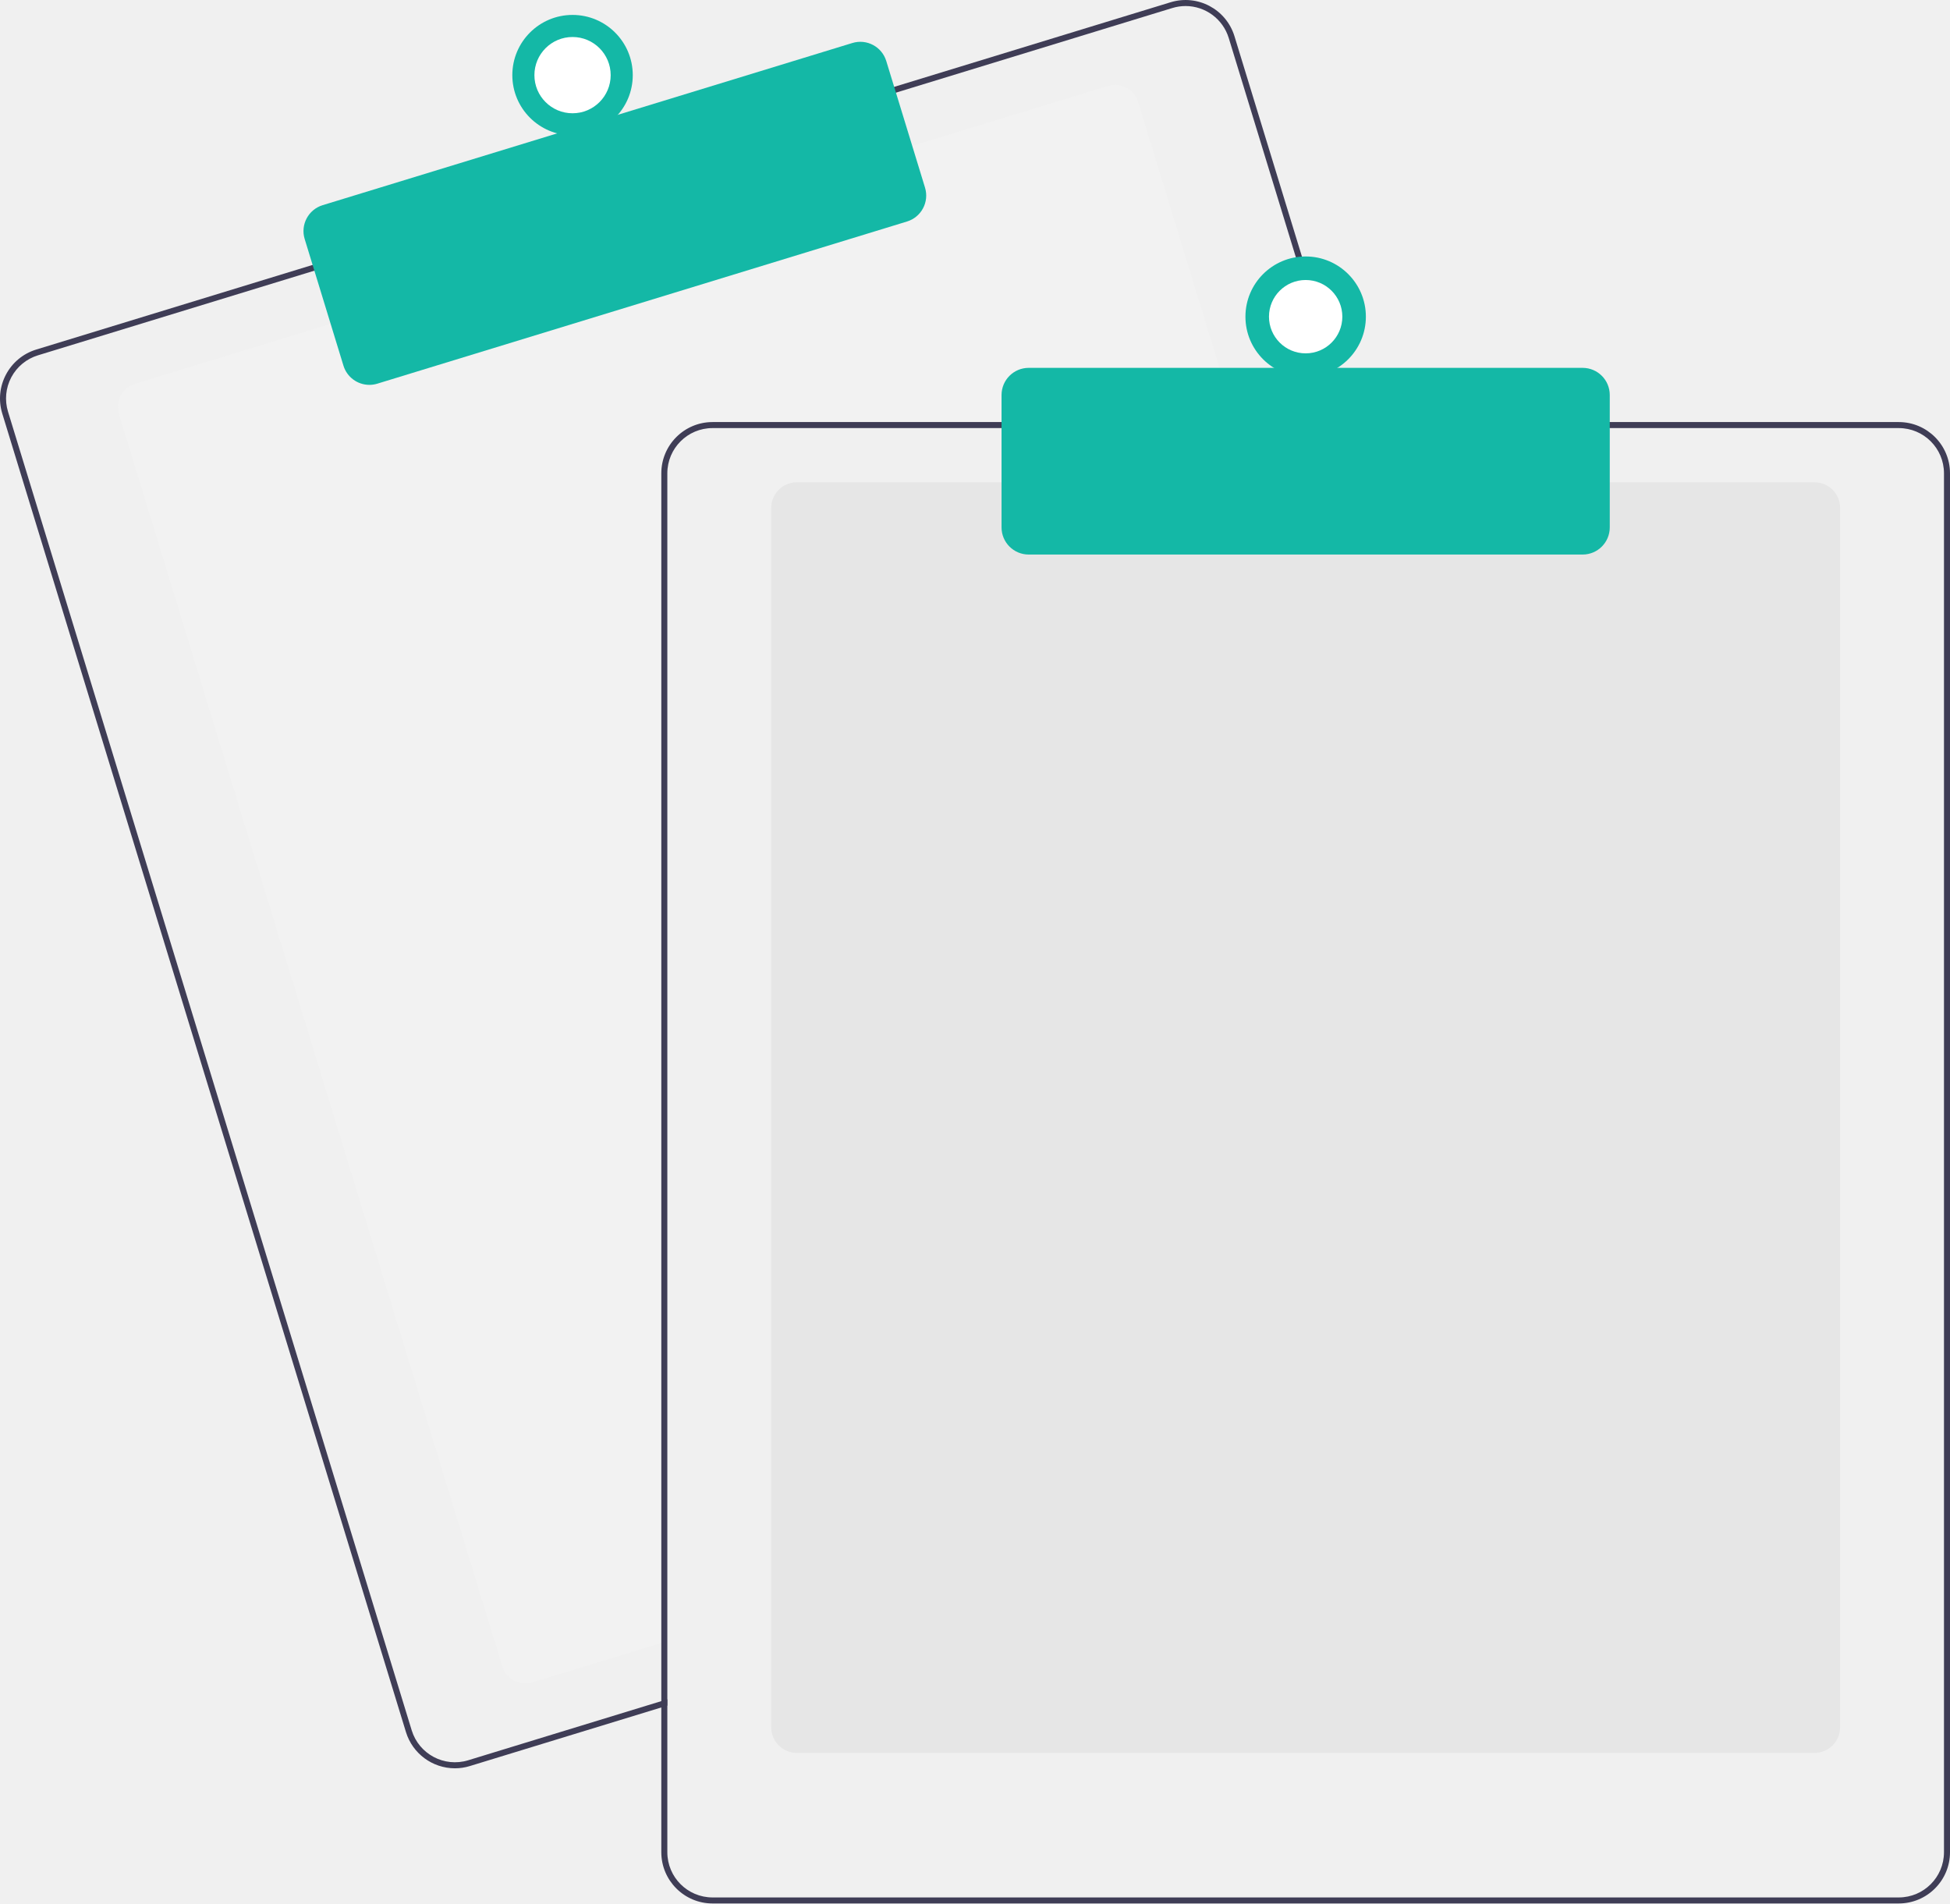
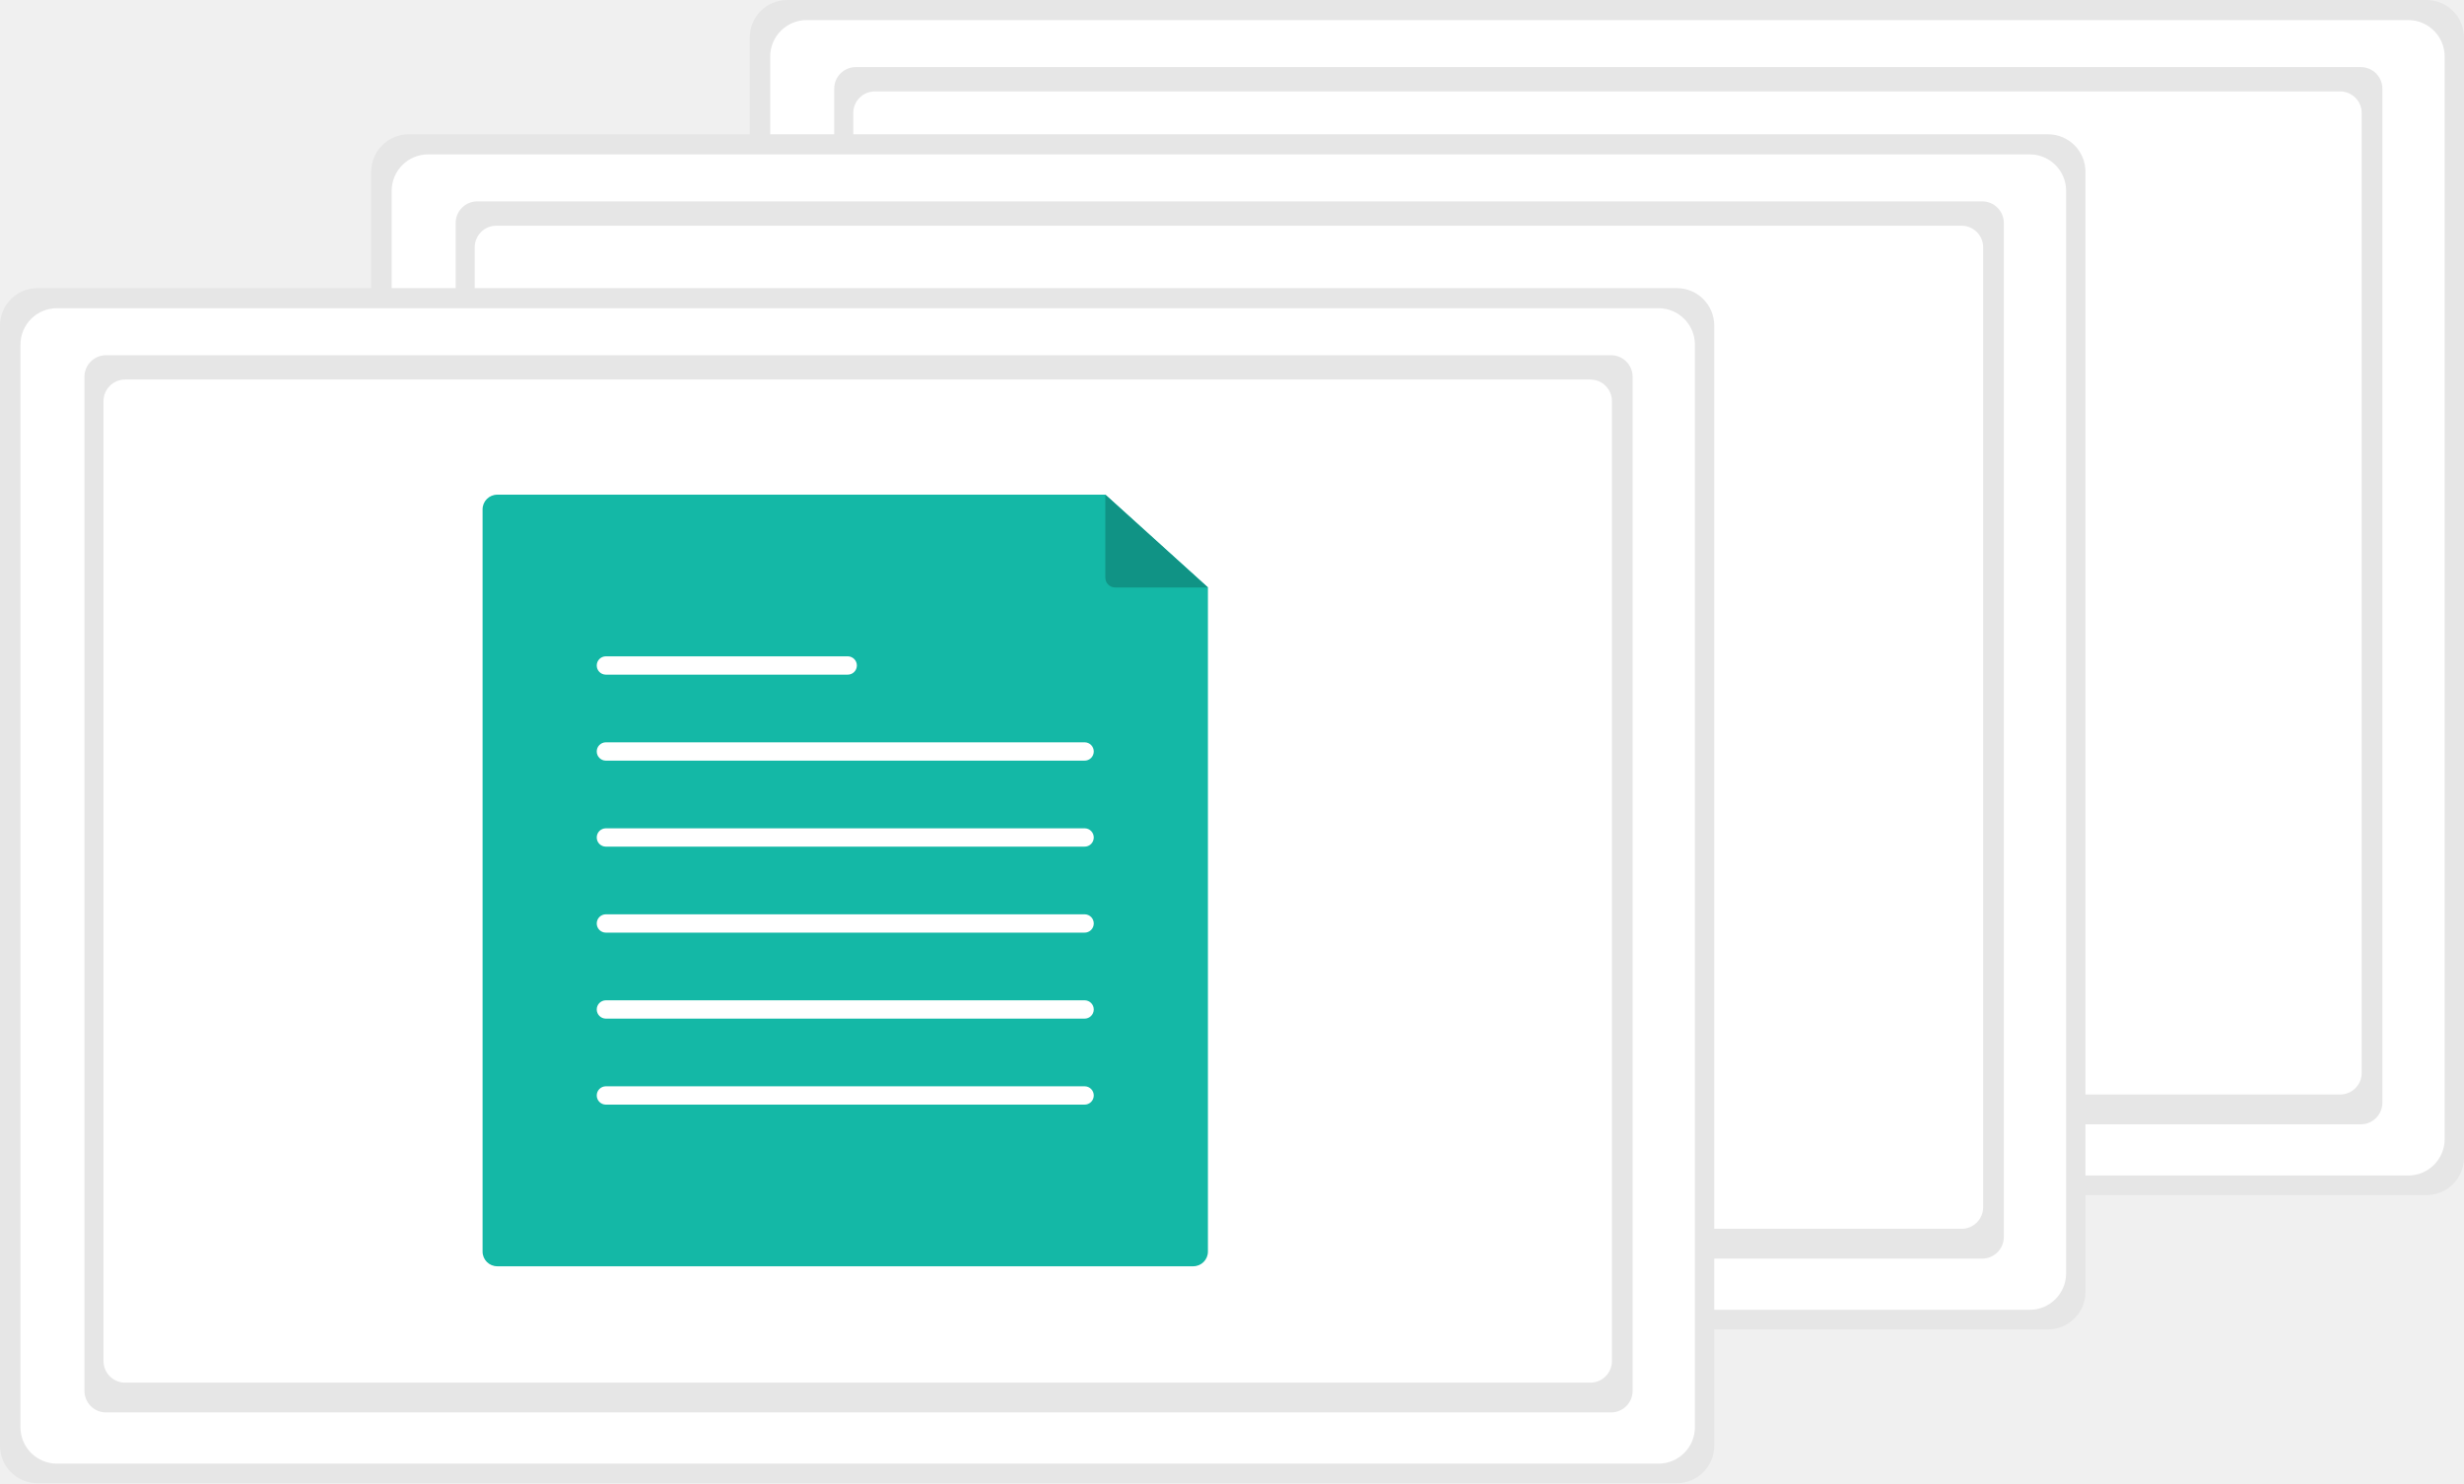
- <svg xmlns="http://www.w3.org/2000/svg" data-name="Layer 1" width="647.636" height="632.174" viewBox="0 0 647.636 632.174">
-   <path d="M687.328,276.087H512.818a15.018,15.018,0,0,0-15,15v387.85l-2,.61-42.81,13.11a8.007,8.007,0,0,1-9.99-5.31L315.678,271.397a8.003,8.003,0,0,1,5.31-9.99l65.97-20.2,191.25-58.54,65.97-20.2a7.989,7.989,0,0,1,9.99,5.3l32.55,106.32Z" transform="translate(-276.1819 -133.9131)" fill="#f2f2f2" />
-   <path d="M725.408,274.087l-39.23-128.14a16.994,16.994,0,0,0-21.23-11.28l-92.75,28.39L380.958,221.607l-92.75,28.4a17.015,17.015,0,0,0-11.28,21.23l134.08,437.93a17.027,17.027,0,0,0,16.26,12.03,16.789,16.789,0,0,0,4.97-.75l63.58-19.46,2-.62v-2.09l-2,.61-64.17,19.65a15.015,15.015,0,0,1-18.73-9.95l-134.07-437.94a14.979,14.979,0,0,1,9.95-18.73l92.75-28.4,191.24-58.54,92.75-28.4a15.156,15.156,0,0,1,4.41-.66,15.015,15.015,0,0,1,14.32,10.61l39.05,127.56.62,2h2.08Z" transform="translate(-276.1819 -133.9131)" fill="#3f3d56" />
-   <path d="M398.863,261.734a9.016,9.016,0,0,1-8.611-6.367l-12.88-42.072a8.999,8.999,0,0,1,5.971-11.24l175.939-53.864a9.009,9.009,0,0,1,11.241,5.971l12.88,42.072a9.01,9.01,0,0,1-5.971,11.241L401.492,261.339A8.976,8.976,0,0,1,398.863,261.734Z" transform="translate(-276.1819 -133.9131)" fill="#14b8a6" />
-   <circle cx="190.154" cy="24.955" r="20" fill="#14b8a6" />
-   <circle cx="190.154" cy="24.955" r="12.665" fill="#fff" />
-   <path d="M878.818,716.087h-338a8.51,8.51,0,0,1-8.5-8.5v-405a8.51,8.51,0,0,1,8.5-8.5h338a8.51,8.51,0,0,1,8.5,8.5v405A8.51,8.51,0,0,1,878.818,716.087Z" transform="translate(-276.1819 -133.9131)" fill="#e6e6e6" />
-   <path d="M723.318,274.087h-210.5a17.024,17.024,0,0,0-17,17v407.8l2-.61v-407.19a15.018,15.018,0,0,1,15-15H723.938Zm183.5,0h-394a17.024,17.024,0,0,0-17,17v458a17.024,17.024,0,0,0,17,17h394a17.024,17.024,0,0,0,17-17v-458A17.024,17.024,0,0,0,906.818,274.087Zm15,475a15.018,15.018,0,0,1-15,15h-394a15.018,15.018,0,0,1-15-15v-458a15.018,15.018,0,0,1,15-15h394a15.018,15.018,0,0,1,15,15Z" transform="translate(-276.1819 -133.9131)" fill="#3f3d56" />
-   <path d="M801.818,318.087h-184a9.01,9.01,0,0,1-9-9v-44a9.01,9.01,0,0,1,9-9h184a9.01,9.01,0,0,1,9,9v44A9.01,9.01,0,0,1,801.818,318.087Z" transform="translate(-276.1819 -133.9131)" fill="#14b8a6" />
-   <circle cx="433.636" cy="105.174" r="20" fill="#14b8a6" />
-   <circle cx="433.636" cy="105.174" r="12.182" fill="#fff" />
+ <svg xmlns="http://www.w3.org/2000/svg" data-name="Layer 1" width="1008.92" height="607.45" viewBox="0 0 1008.92 607.45">
+   <path d="M1104.46,620.305a15.34,15.34,0,0,1-15.26,15.42H417.8a15.34,15.34,0,0,1-15.26-15.42V161.695a15.34,15.34,0,0,1,15.26-15.42H1089.2a15.34,15.34,0,0,1,15.26,15.42h0V620.305Z" transform="translate(-95.53981 -146.275)" fill="#e6e6e6" />
+   <path d="M1096.54,612.795a14.91,14.91,0,0,1-14.91,14.91H425.83a14.91,14.91,0,0,1-14.91-14.91V169.415a14.91,14.91,0,0,1,14.91-14.91h655.83a14.91,14.91,0,0,1,14.88,14.91Z" transform="translate(-95.53981 -146.275)" fill="#fff" />
+   <path id="a90d98f2-fe2a-41dc-85de-0aa221261a3e-1504" data-name="b9c54412-061c-4155-b289-fb4c23e4a64e" d="M445.97,173.755h616.22a8.85,8.85,0,0,1,8.85,8.85v415.28a8.85,8.85,0,0,1-8.85,8.85H445.97a8.85,8.85,0,0,1-8.85-8.85h0V182.605a8.85,8.85,0,0,1,8.85-8.85Z" transform="translate(-95.53981 -146.275)" fill="#e6e6e6" />
+   <path d="M453.77,183.715h599.95a8.85,8.85,0,0,1,8.85,8.85v393.12a8.85,8.85,0,0,1-8.85,8.85H453.77a8.85,8.85,0,0,1-8.85-8.85h0V192.565a8.85,8.85,0,0,1,8.85-8.85Z" transform="translate(-95.53981 -146.275)" fill="#fff" />
+   <path d="M949.46,675.305a15.34,15.34,0,0,1-15.26,15.42H262.8a15.34,15.34,0,0,1-15.26-15.42h0V216.695a15.34,15.34,0,0,1,15.26-15.42H934.2a15.34,15.34,0,0,1,15.26,15.42h0V675.305Z" transform="translate(-95.53981 -146.275)" fill="#e6e6e6" />
+   <path d="M941.54,667.795a14.91,14.91,0,0,1-14.91,14.91H270.83a14.91,14.91,0,0,1-14.91-14.91V224.415a14.91,14.91,0,0,1,14.91-14.91H926.66a14.91,14.91,0,0,1,14.88,14.91Z" transform="translate(-95.53981 -146.275)" fill="#fff" />
+   <path id="b54624cf-b287-45f0-8f58-93aafc1fcbba-1505" data-name="a7242049-80b4-49e1-bd08-67354734c824" d="M290.97,228.755H907.19a8.85,8.85,0,0,1,8.85,8.85v415.28a8.85,8.85,0,0,1-8.85,8.85H290.97a8.85,8.85,0,0,1-8.85-8.85h0V237.605a8.85,8.85,0,0,1,8.85-8.85h0Z" transform="translate(-95.53981 -146.275)" fill="#e6e6e6" />
+   <path d="M298.77,238.715H898.72a8.85,8.85,0,0,1,8.85,8.85v393.12a8.85,8.85,0,0,1-8.85,8.85H298.77a8.85,8.85,0,0,1-8.85-8.85h0V247.565a8.85,8.85,0,0,1,8.85-8.85Z" transform="translate(-95.53981 -146.275)" fill="#fff" />
+   <path d="M797.46,738.305a15.34,15.34,0,0,1-15.26,15.42H110.8a15.34,15.34,0,0,1-15.26-15.42V279.695a15.34,15.34,0,0,1,15.26-15.42H782.2a15.34,15.34,0,0,1,15.26,15.42h0V738.305Z" transform="translate(-95.53981 -146.275)" fill="#e6e6e6" />
+   <path d="M789.54,730.795a14.91,14.91,0,0,1-14.91,14.91H118.83a14.91,14.91,0,0,1-14.91-14.91V287.415a14.91,14.91,0,0,1,14.91-14.91H774.66a14.91,14.91,0,0,1,14.88,14.91Z" transform="translate(-95.53981 -146.275)" fill="#fff" />
+   <path id="a665a07e-790f-4a9c-be99-8c13ca89238c-1506" data-name="b7a050eb-0cb2-44a8-b642-35d340850eff" d="M138.97,291.755H755.19a8.85,8.85,0,0,1,8.85,8.85v415.28a8.85,8.85,0,0,1-8.85,8.85H138.97a8.85,8.85,0,0,1-8.85-8.85V300.605a8.85,8.85,0,0,1,8.85-8.85h0Z" transform="translate(-95.53981 -146.275)" fill="#e6e6e6" />
+   <path d="M146.77,301.715H746.72a8.85,8.85,0,0,1,8.85,8.85v393.12a8.85,8.85,0,0,1-8.85,8.85H146.77a8.85,8.85,0,0,1-8.85-8.85V310.565A8.85,8.85,0,0,1,146.77,301.715Z" transform="translate(-95.53981 -146.275)" fill="#fff" />
+   <path d="M590.142,386.874v272a6.005,6.005,0,0,1-6,6h-285a6.005,6.005,0,0,1-6-6v-304a6.005,6.005,0,0,1,6-6h249Z" transform="translate(-95.53981 -146.275)" fill="#14b8a6" />
+   <path id="b3cdc3b1-5d0a-4cee-b54c-a38ee088c012-1507" data-name="Path 40" d="M343.578,415.072a3.755,3.755,0,0,0,0,7.509h99.005a3.755,3.755,0,1,0,.123-7.509q-.062-.001-.123,0Z" transform="translate(-95.53981 -146.275)" fill="#fff" />
+   <path id="b79c0997-055d-434d-8704-cfc1ccad2281-1508" data-name="Path 40" d="M343.578,450.291a3.755,3.755,0,0,0,0,7.509H539.582a3.755,3.755,0,0,0,.123-7.509q-.062-.001-.123,0Z" transform="translate(-95.53981 -146.275)" fill="#fff" />
+   <path id="ed7d1f14-d1d4-40af-b9ad-7b5b5ece23df-1509" data-name="Path 40" d="M343.578,485.51a3.755,3.755,0,0,0,0,7.509H539.582a3.755,3.755,0,1,0,.123-7.509q-.062-.001-.123,0Z" transform="translate(-95.53981 -146.275)" fill="#fff" />
+   <path id="ba3b747a-a6b2-4f39-a169-6ef4c21cd2ce-1510" data-name="Path 40" d="M343.578,520.729a3.755,3.755,0,0,0,0,7.509H539.582a3.755,3.755,0,1,0,.123-7.509q-.062-.001-.123,0Z" transform="translate(-95.53981 -146.275)" fill="#fff" />
+   <path id="b6e4b743-2497-479e-800a-91c8b21b3df9-1511" data-name="Path 40" d="M343.578,555.948a3.755,3.755,0,0,0,0,7.509H539.582a3.755,3.755,0,1,0,.123-7.509q-.062-.001-.123,0Z" transform="translate(-95.53981 -146.275)" fill="#fff" />
+   <path id="f91f499d-e7c9-446d-84c9-bf78465468f6-1512" data-name="Path 40" d="M343.578,591.167a3.755,3.755,0,0,0,0,7.509H539.582a3.755,3.755,0,1,0,.123-7.509q-.062-.001-.123,0Z" transform="translate(-95.53981 -146.275)" fill="#fff" />
+   <path d="M590.142,386.874h-38a4,4,0,0,1-4-4v-34h0Z" transform="translate(-95.53981 -146.275)" fill="#14b8a6" />
+   <path d="M590.142,386.874h-38a4,4,0,0,1-4-4v-34h0Z" transform="translate(-95.53981 -146.275)" opacity="0.2" />
</svg>
